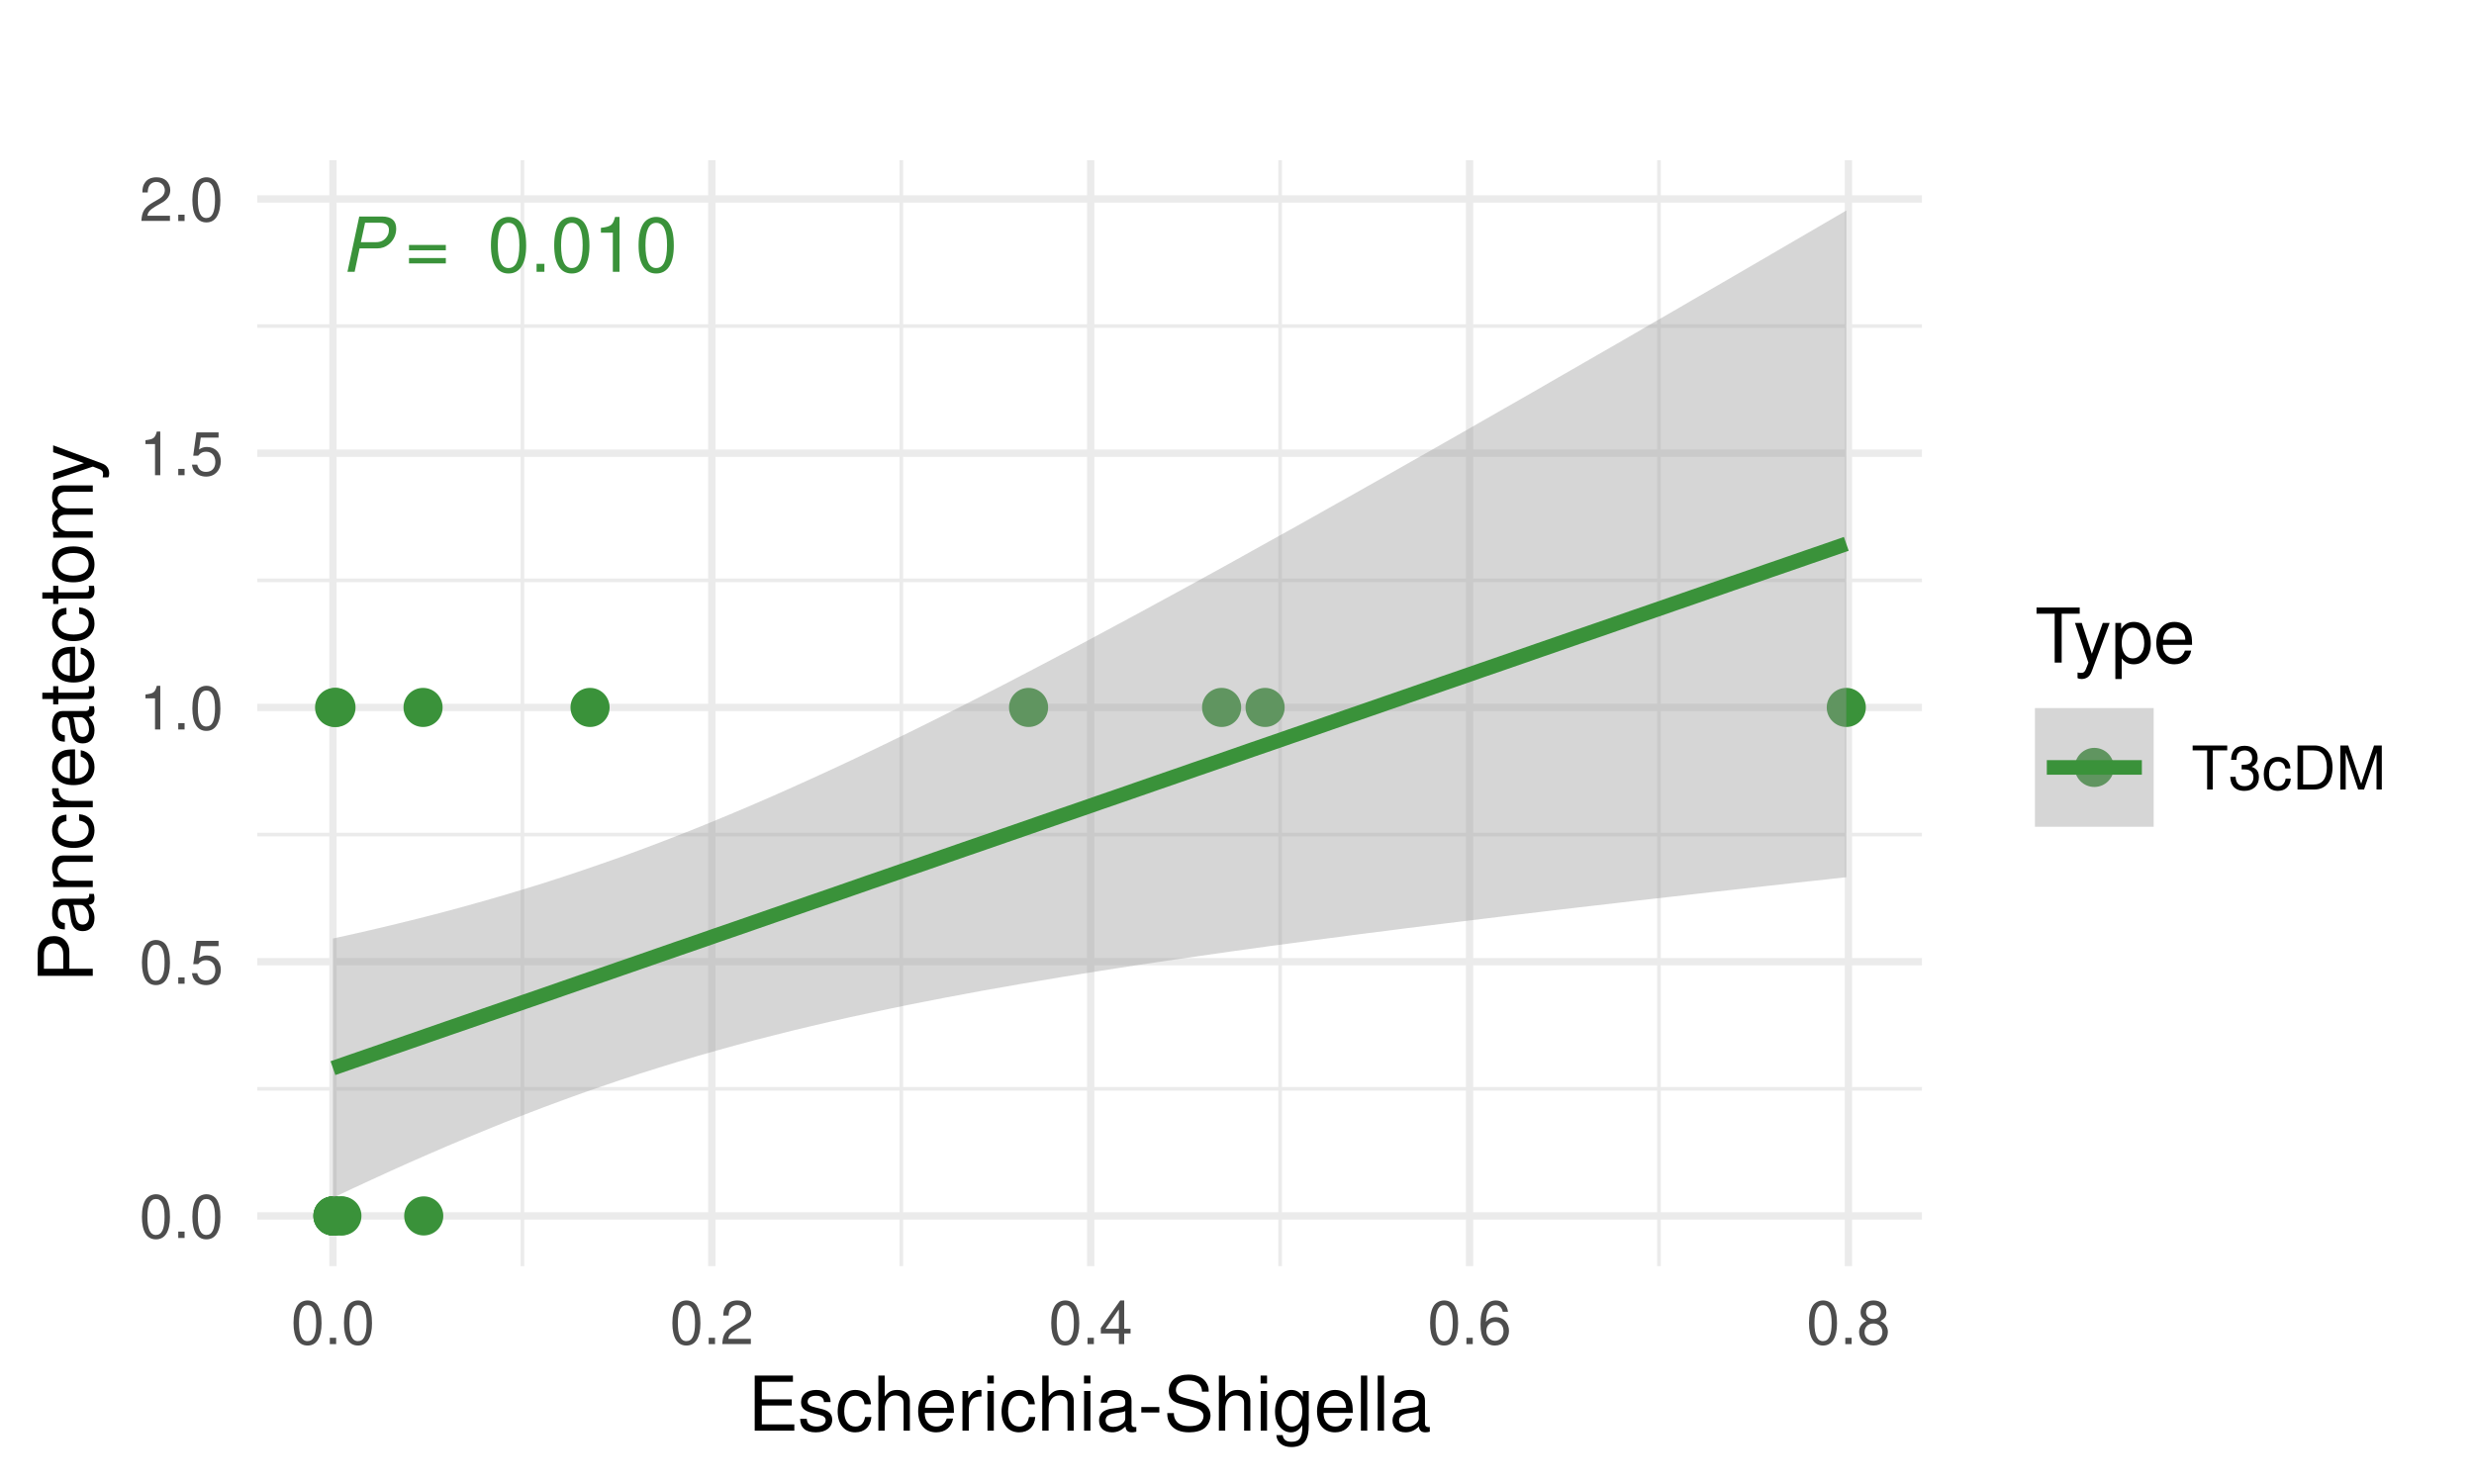
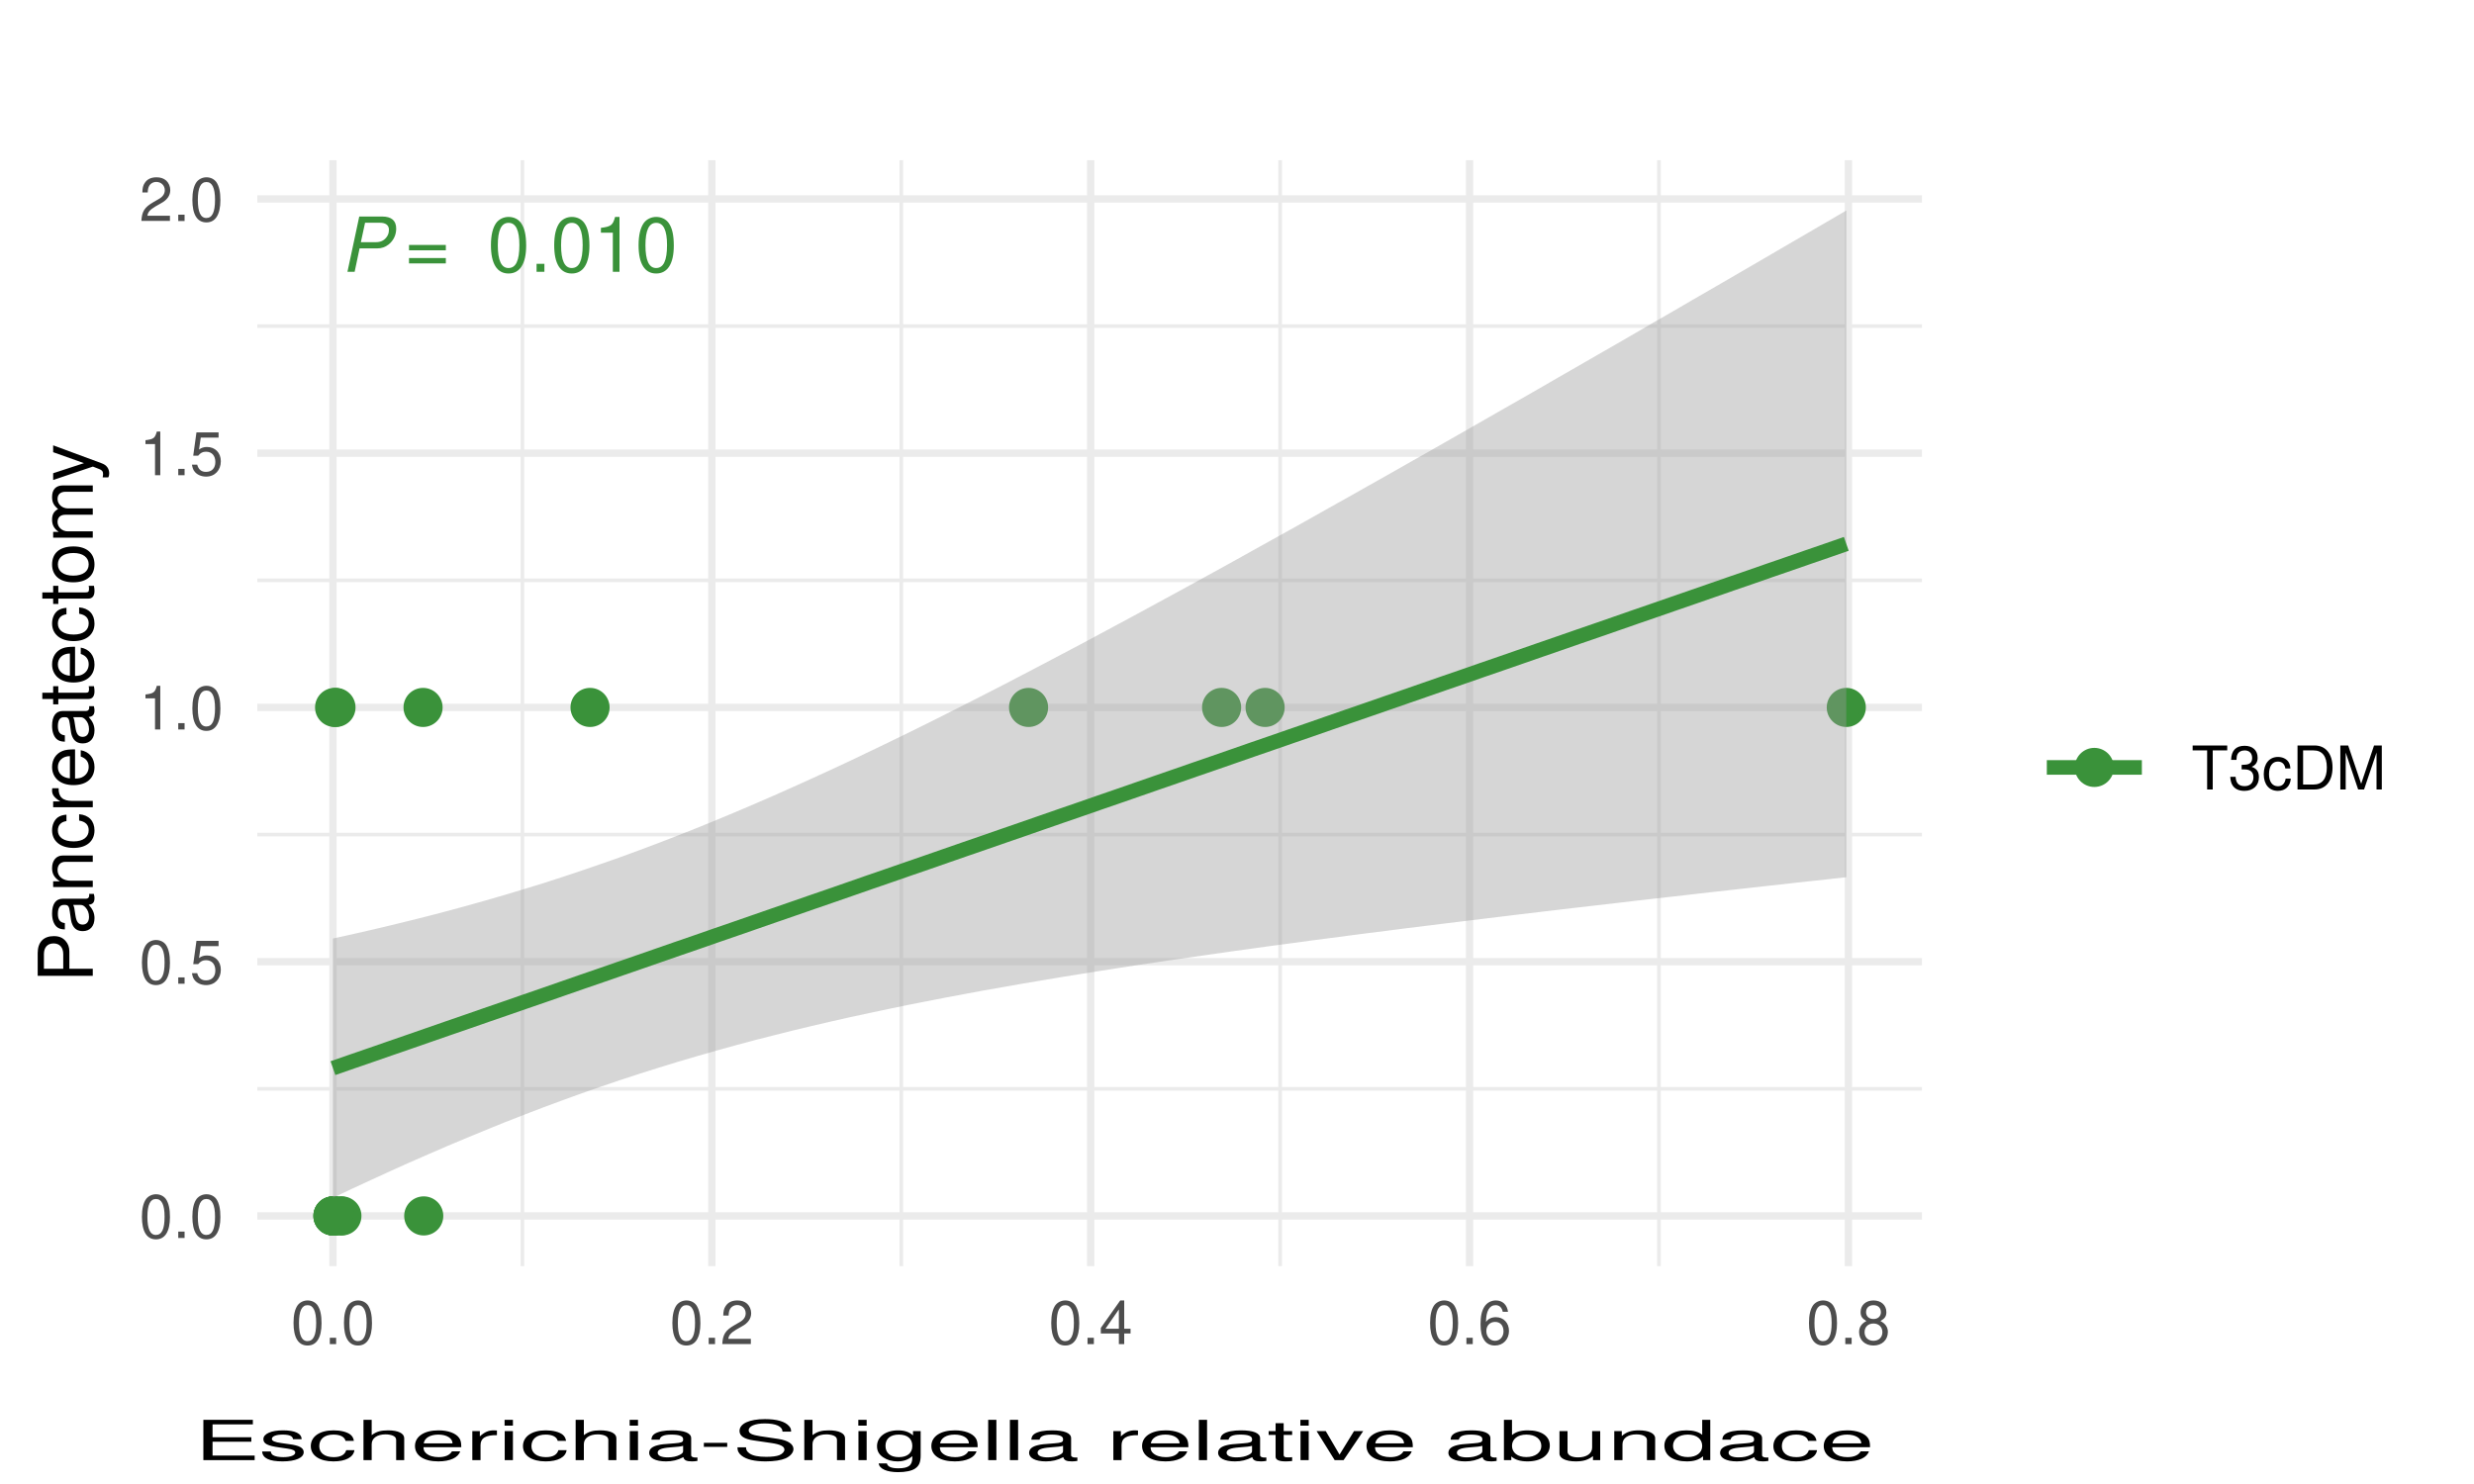
- <svg xmlns="http://www.w3.org/2000/svg" class="svglite" width="360.00pt" height="216.00pt" viewBox="0 0 360.00 216.00">
-   <defs>
-     <style type="text/css">
+ <svg xmlns="http://www.w3.org/2000/svg" class="svglite" width="360.00pt" height="216.00pt" viewBox="0 0 360.00 216.00" version="1.1" id="svg56">
+   <defs id="defs1">
+     <style type="text/css" id="style1">
    .svglite line, .svglite polyline, .svglite polygon, .svglite path, .svglite rect, .svglite circle {
      fill: none;
      stroke: #000000;
      stroke-linecap: round;
      stroke-linejoin: round;
      stroke-miterlimit: 10.00;
    }
    .svglite text {
      white-space: pre;
    }
  </style>
  </defs>
-   <rect width="100%" height="100%" style="stroke: none; fill: none;" />
-   <defs>
+   <rect width="100%" height="100%" style="stroke: none; fill: none;" id="rect1" />
+   <defs id="defs2">
    <clipPath id="cpMC4wMHwzNjAuMDB8MC4wMHwyMTYuMDA=">
-       <rect x="0.00" y="0.00" width="360.00" height="216.00" />
+       <rect x="0.00" y="0.00" width="360.00" height="216.00" id="rect2" />
    </clipPath>
  </defs>
-   <g clip-path="url(#cpMC4wMHwzNjAuMDB8MC4wMHwyMTYuMDA=)">
- </g>
-   <defs>
+   <g clip-path="url(#cpMC4wMHwzNjAuMDB8MC4wMHwyMTYuMDA=)" id="g2" />
+   <defs id="defs3">
    <clipPath id="cpMzcuNDR8Mjc5LjY4fDIzLjMyfDE4NC4yOQ==">
-       <rect x="37.44" y="23.32" width="242.23" height="160.97" />
+       <rect x="37.44" y="23.32" width="242.23" height="160.97" id="rect3" />
    </clipPath>
  </defs>
-   <g clip-path="url(#cpMzcuNDR8Mjc5LjY4fDIzLjMyfDE4NC4yOQ==)">
-     <polyline points="37.44,158.48 279.68,158.48 " style="stroke-width: 0.53; stroke: #EBEBEB; stroke-linecap: butt;" />
-     <polyline points="37.44,121.47 279.68,121.47 " style="stroke-width: 0.53; stroke: #EBEBEB; stroke-linecap: butt;" />
-     <polyline points="37.44,84.47 279.68,84.47 " style="stroke-width: 0.53; stroke: #EBEBEB; stroke-linecap: butt;" />
-     <polyline points="37.44,47.46 279.68,47.46 " style="stroke-width: 0.53; stroke: #EBEBEB; stroke-linecap: butt;" />
-     <polyline points="76.02,184.29 76.02,23.32 " style="stroke-width: 0.53; stroke: #EBEBEB; stroke-linecap: butt;" />
-     <polyline points="131.15,184.29 131.15,23.32 " style="stroke-width: 0.53; stroke: #EBEBEB; stroke-linecap: butt;" />
-     <polyline points="186.28,184.29 186.28,23.32 " style="stroke-width: 0.53; stroke: #EBEBEB; stroke-linecap: butt;" />
-     <polyline points="241.40,184.29 241.40,23.32 " style="stroke-width: 0.53; stroke: #EBEBEB; stroke-linecap: butt;" />
-     <polyline points="37.44,176.98 279.68,176.98 " style="stroke-width: 1.07; stroke: #EBEBEB; stroke-linecap: butt;" />
-     <polyline points="37.44,139.97 279.68,139.97 " style="stroke-width: 1.07; stroke: #EBEBEB; stroke-linecap: butt;" />
-     <polyline points="37.44,102.97 279.68,102.97 " style="stroke-width: 1.07; stroke: #EBEBEB; stroke-linecap: butt;" />
-     <polyline points="37.44,65.96 279.68,65.96 " style="stroke-width: 1.07; stroke: #EBEBEB; stroke-linecap: butt;" />
-     <polyline points="37.44,28.96 279.68,28.96 " style="stroke-width: 1.07; stroke: #EBEBEB; stroke-linecap: butt;" />
-     <polyline points="48.45,184.29 48.45,23.32 " style="stroke-width: 1.07; stroke: #EBEBEB; stroke-linecap: butt;" />
-     <polyline points="103.58,184.29 103.58,23.32 " style="stroke-width: 1.07; stroke: #EBEBEB; stroke-linecap: butt;" />
-     <polyline points="158.71,184.29 158.71,23.32 " style="stroke-width: 1.07; stroke: #EBEBEB; stroke-linecap: butt;" />
-     <polyline points="213.84,184.29 213.84,23.32 " style="stroke-width: 1.07; stroke: #EBEBEB; stroke-linecap: butt;" />
-     <polyline points="268.97,184.29 268.97,23.32 " style="stroke-width: 1.07; stroke: #EBEBEB; stroke-linecap: butt;" />
-     <circle cx="48.58" cy="176.98" r="2.49" style="stroke-width: 0.71; stroke: #3A923A; fill: #3A923A;" />
-     <circle cx="48.50" cy="176.98" r="2.49" style="stroke-width: 0.71; stroke: #3A923A; fill: #3A923A;" />
-     <circle cx="49.75" cy="176.98" r="2.49" style="stroke-width: 0.71; stroke: #3A923A; fill: #3A923A;" />
-     <circle cx="48.45" cy="176.98" r="2.49" style="stroke-width: 0.71; stroke: #3A923A; fill: #3A923A;" />
-     <circle cx="61.66" cy="176.98" r="2.49" style="stroke-width: 0.71; stroke: #3A923A; fill: #3A923A;" />
-     <circle cx="61.56" cy="102.97" r="2.49" style="stroke-width: 0.71; stroke: #3A923A; fill: #3A923A;" />
-     <circle cx="48.69" cy="102.97" r="2.49" style="stroke-width: 0.71; stroke: #3A923A; fill: #3A923A;" />
-     <circle cx="48.89" cy="102.97" r="2.49" style="stroke-width: 0.71; stroke: #3A923A; fill: #3A923A;" />
-     <circle cx="48.63" cy="176.98" r="2.49" style="stroke-width: 0.71; stroke: #3A923A; fill: #3A923A;" />
-     <circle cx="177.76" cy="102.97" r="2.49" style="stroke-width: 0.71; stroke: #3A923A; fill: #3A923A;" />
-     <circle cx="149.67" cy="102.97" r="2.49" style="stroke-width: 0.71; stroke: #3A923A; fill: #3A923A;" />
-     <circle cx="48.45" cy="176.98" r="2.49" style="stroke-width: 0.71; stroke: #3A923A; fill: #3A923A;" />
-     <circle cx="184.09" cy="102.97" r="2.49" style="stroke-width: 0.71; stroke: #3A923A; fill: #3A923A;" />
-     <circle cx="268.66" cy="102.97" r="2.49" style="stroke-width: 0.71; stroke: #3A923A; fill: #3A923A;" />
-     <circle cx="49.52" cy="176.98" r="2.49" style="stroke-width: 0.71; stroke: #3A923A; fill: #3A923A;" />
-     <circle cx="48.45" cy="176.98" r="2.49" style="stroke-width: 0.71; stroke: #3A923A; fill: #3A923A;" />
-     <circle cx="85.86" cy="102.97" r="2.49" style="stroke-width: 0.71; stroke: #3A923A; fill: #3A923A;" />
-     <polygon points="48.45,136.60 51.24,135.99 54.03,135.35 56.82,134.69 59.60,134.01 62.39,133.31 65.18,132.58 67.97,131.82 70.75,131.04 73.54,130.23 76.33,129.39 79.12,128.53 81.90,127.63 84.69,126.70 87.48,125.74 90.27,124.76 93.05,123.74 95.84,122.69 98.63,121.61 101.42,120.51 104.20,119.37 106.99,118.21 109.78,117.02 112.57,115.81 115.35,114.57 118.14,113.31 120.93,112.03 123.72,110.73 126.50,109.40 129.29,108.06 132.08,106.70 134.87,105.32 137.65,103.93 140.44,102.52 143.23,101.10 146.02,99.67 148.80,98.22 151.59,96.76 154.38,95.29 157.17,93.82 159.95,92.33 162.74,90.83 165.53,89.33 168.32,87.81 171.10,86.30 173.89,84.77 176.68,83.24 179.47,81.70 182.25,80.15 185.04,78.60 187.83,77.05 190.62,75.49 193.40,73.92 196.19,72.36 198.98,70.78 201.77,69.21 204.55,67.63 207.34,66.05 210.13,64.46 212.92,62.87 215.70,61.28 218.49,59.68 221.28,58.09 224.07,56.49 226.85,54.88 229.64,53.28 232.43,51.67 235.22,50.07 238.00,48.46 240.79,46.84 243.58,45.23 246.36,43.61 249.15,42.00 251.94,40.38 254.73,38.76 257.51,37.14 260.30,35.51 263.09,33.89 265.88,32.26 268.66,30.64 268.66,127.68 265.88,127.99 263.09,128.29 260.30,128.60 257.51,128.91 254.73,129.22 251.94,129.53 249.15,129.84 246.36,130.16 243.58,130.48 240.79,130.79 238.00,131.11 235.22,131.44 232.43,131.76 229.64,132.08 226.85,132.41 224.07,132.74 221.28,133.07 218.49,133.41 215.70,133.75 212.92,134.09 210.13,134.43 207.34,134.78 204.55,135.12 201.77,135.48 198.98,135.83 196.19,136.19 193.40,136.56 190.62,136.92 187.83,137.30 185.04,137.67 182.25,138.06 179.47,138.44 176.68,138.84 173.89,139.24 171.10,139.64 168.32,140.05 165.53,140.47 162.74,140.90 159.95,141.34 157.17,141.78 154.38,142.23 151.59,142.70 148.80,143.17 146.02,143.66 143.23,144.15 140.44,144.67 137.65,145.19 134.87,145.73 132.08,146.28 129.29,146.86 126.50,147.45 123.72,148.05 120.93,148.68 118.14,149.33 115.35,150.00 112.57,150.70 109.78,151.41 106.99,152.16 104.20,152.93 101.42,153.73 98.63,154.55 95.84,155.41 93.05,156.29 90.27,157.20 87.48,158.15 84.69,159.12 81.90,160.13 79.12,161.16 76.33,162.23 73.54,163.32 70.75,164.45 67.97,165.60 65.18,166.77 62.39,167.98 59.60,169.20 56.82,170.45 54.03,171.73 51.24,173.02 48.45,174.34 " style="stroke-width: 0.00; stroke: none; stroke-linecap: butt; fill: #999999; fill-opacity: 0.40;" />
-     <polyline points="48.45,136.60 51.24,135.99 54.03,135.35 56.82,134.69 59.60,134.01 62.39,133.31 65.18,132.58 67.97,131.82 70.75,131.04 73.54,130.23 76.33,129.39 79.12,128.53 81.90,127.63 84.69,126.70 87.48,125.74 90.27,124.76 93.05,123.74 95.84,122.69 98.63,121.61 101.42,120.51 104.20,119.37 106.99,118.21 109.78,117.02 112.57,115.81 115.35,114.57 118.14,113.31 120.93,112.03 123.72,110.73 126.50,109.40 129.29,108.06 132.08,106.70 134.87,105.32 137.65,103.93 140.44,102.52 143.23,101.10 146.02,99.67 148.80,98.22 151.59,96.76 154.38,95.29 157.17,93.82 159.95,92.33 162.74,90.83 165.53,89.33 168.32,87.81 171.10,86.30 173.89,84.77 176.68,83.24 179.47,81.70 182.25,80.15 185.04,78.60 187.83,77.05 190.62,75.49 193.40,73.92 196.19,72.36 198.98,70.78 201.77,69.21 204.55,67.63 207.34,66.05 210.13,64.46 212.92,62.87 215.70,61.28 218.49,59.68 221.28,58.09 224.07,56.49 226.85,54.88 229.64,53.28 232.43,51.67 235.22,50.07 238.00,48.46 240.79,46.84 243.58,45.23 246.36,43.61 249.15,42.00 251.94,40.38 254.73,38.76 257.51,37.14 260.30,35.51 263.09,33.89 265.88,32.26 268.66,30.64 " style="stroke-width: 2.13; stroke: none; stroke-linecap: butt;" />
-     <polyline points="268.66,127.68 265.88,127.99 263.09,128.29 260.30,128.60 257.51,128.91 254.73,129.22 251.94,129.53 249.15,129.84 246.36,130.16 243.58,130.48 240.79,130.79 238.00,131.11 235.22,131.44 232.43,131.76 229.64,132.08 226.85,132.41 224.07,132.74 221.28,133.07 218.49,133.41 215.70,133.75 212.92,134.09 210.13,134.43 207.34,134.78 204.55,135.12 201.77,135.48 198.98,135.83 196.19,136.19 193.40,136.56 190.62,136.92 187.83,137.30 185.04,137.67 182.25,138.06 179.47,138.44 176.68,138.84 173.89,139.24 171.10,139.64 168.32,140.05 165.53,140.47 162.74,140.90 159.95,141.34 157.17,141.78 154.38,142.23 151.59,142.70 148.80,143.17 146.02,143.66 143.23,144.15 140.44,144.67 137.65,145.19 134.87,145.73 132.08,146.28 129.29,146.86 126.50,147.45 123.72,148.05 120.93,148.68 118.14,149.33 115.35,150.00 112.57,150.70 109.78,151.41 106.99,152.16 104.20,152.93 101.42,153.73 98.63,154.55 95.84,155.41 93.05,156.29 90.27,157.20 87.48,158.15 84.69,159.12 81.90,160.13 79.12,161.16 76.33,162.23 73.54,163.32 70.75,164.45 67.97,165.60 65.18,166.77 62.39,167.98 59.60,169.20 56.82,170.45 54.03,171.73 51.24,173.02 48.45,174.34 " style="stroke-width: 2.13; stroke: none; stroke-linecap: butt;" />
-     <polyline points="48.45,155.47 51.24,154.50 54.03,153.54 56.82,152.57 59.60,151.61 62.39,150.64 65.18,149.67 67.97,148.71 70.75,147.74 73.54,146.78 76.33,145.81 79.12,144.85 81.90,143.88 84.69,142.91 87.48,141.95 90.27,140.98 93.05,140.02 95.84,139.05 98.63,138.08 101.42,137.12 104.20,136.15 106.99,135.19 109.78,134.22 112.57,133.25 115.35,132.29 118.14,131.32 120.93,130.36 123.72,129.39 126.50,128.42 129.29,127.46 132.08,126.49 134.87,125.53 137.65,124.56 140.44,123.59 143.23,122.63 146.02,121.66 148.80,120.70 151.59,119.73 154.38,118.76 157.17,117.80 159.95,116.83 162.74,115.87 165.53,114.90 168.32,113.93 171.10,112.97 173.89,112.00 176.68,111.04 179.47,110.07 182.25,109.10 185.04,108.14 187.83,107.17 190.62,106.21 193.40,105.24 196.19,104.27 198.98,103.31 201.77,102.34 204.55,101.38 207.34,100.41 210.13,99.44 212.92,98.48 215.70,97.51 218.49,96.55 221.28,95.58 224.07,94.61 226.85,93.65 229.64,92.68 232.43,91.72 235.22,90.75 238.00,89.78 240.79,88.82 243.58,87.85 246.36,86.89 249.15,85.92 251.94,84.95 254.73,83.99 257.51,83.02 260.30,82.06 263.09,81.09 265.88,80.13 268.66,79.16 " style="stroke-width: 2.13; stroke: #3A923A; stroke-linecap: butt;" />
-     <text x="49.56" y="39.56" style="font-size: 11.04px; font-style: italic;fill: #3A923A; font-family: &quot;Nimbus Sans&quot;;" textLength="6.65px" lengthAdjust="spacingAndGlyphs">P</text>
-     <text x="56.21" y="39.56" style="font-size: 11.04px; font-weight: 0;fill: #3A923A; font-family: &quot;Standard Symbols PS&quot;;" textLength="2.76px" lengthAdjust="spacingAndGlyphs"> </text>
-     <text x="58.97" y="39.56" style="font-size: 11.04px;fill: #3A923A; font-family: &quot;Nimbus Sans&quot;;" textLength="9.24px" lengthAdjust="spacingAndGlyphs">=</text>
-     <text x="68.21" y="39.56" style="font-size: 11.04px; font-weight: 0;fill: #3A923A; font-family: &quot;Standard Symbols PS&quot;;" textLength="2.76px" lengthAdjust="spacingAndGlyphs"> </text>
-     <text x="70.97" y="39.56" style="font-size: 11.04px;fill: #3A923A; font-family: &quot;Nimbus Sans&quot;;" textLength="31.59px" lengthAdjust="spacingAndGlyphs">0.010</text>
+   <g clip-path="url(#cpMzcuNDR8Mjc5LjY4fDIzLjMyfDE4NC4yOQ==)" id="g42">
+     <polyline points="37.44,158.48 279.68,158.48 " style="stroke-width: 0.53; stroke: #EBEBEB; stroke-linecap: butt;" id="polyline3" />
+     <polyline points="37.44,121.47 279.68,121.47 " style="stroke-width: 0.53; stroke: #EBEBEB; stroke-linecap: butt;" id="polyline4" />
+     <polyline points="37.44,84.47 279.68,84.47 " style="stroke-width: 0.53; stroke: #EBEBEB; stroke-linecap: butt;" id="polyline5" />
+     <polyline points="37.44,47.46 279.68,47.46 " style="stroke-width: 0.53; stroke: #EBEBEB; stroke-linecap: butt;" id="polyline6" />
+     <polyline points="76.02,184.29 76.02,23.32 " style="stroke-width: 0.53; stroke: #EBEBEB; stroke-linecap: butt;" id="polyline7" />
+     <polyline points="131.15,184.29 131.15,23.32 " style="stroke-width: 0.53; stroke: #EBEBEB; stroke-linecap: butt;" id="polyline8" />
+     <polyline points="186.28,184.29 186.28,23.32 " style="stroke-width: 0.53; stroke: #EBEBEB; stroke-linecap: butt;" id="polyline9" />
+     <polyline points="241.40,184.29 241.40,23.32 " style="stroke-width: 0.53; stroke: #EBEBEB; stroke-linecap: butt;" id="polyline10" />
+     <polyline points="37.44,176.98 279.68,176.98 " style="stroke-width: 1.07; stroke: #EBEBEB; stroke-linecap: butt;" id="polyline11" />
+     <polyline points="37.44,139.97 279.68,139.97 " style="stroke-width: 1.07; stroke: #EBEBEB; stroke-linecap: butt;" id="polyline12" />
+     <polyline points="37.44,102.97 279.68,102.97 " style="stroke-width: 1.07; stroke: #EBEBEB; stroke-linecap: butt;" id="polyline13" />
+     <polyline points="37.44,65.96 279.68,65.96 " style="stroke-width: 1.07; stroke: #EBEBEB; stroke-linecap: butt;" id="polyline14" />
+     <polyline points="37.44,28.96 279.68,28.96 " style="stroke-width: 1.07; stroke: #EBEBEB; stroke-linecap: butt;" id="polyline15" />
+     <polyline points="48.45,184.29 48.45,23.32 " style="stroke-width: 1.07; stroke: #EBEBEB; stroke-linecap: butt;" id="polyline16" />
+     <polyline points="103.58,184.29 103.58,23.32 " style="stroke-width: 1.07; stroke: #EBEBEB; stroke-linecap: butt;" id="polyline17" />
+     <polyline points="158.71,184.29 158.71,23.32 " style="stroke-width: 1.07; stroke: #EBEBEB; stroke-linecap: butt;" id="polyline18" />
+     <polyline points="213.84,184.29 213.84,23.32 " style="stroke-width: 1.07; stroke: #EBEBEB; stroke-linecap: butt;" id="polyline19" />
+     <polyline points="268.97,184.29 268.97,23.32 " style="stroke-width: 1.07; stroke: #EBEBEB; stroke-linecap: butt;" id="polyline20" />
+     <circle cx="48.58" cy="176.98" r="2.49" style="stroke-width: 0.71; stroke: #3A923A; fill: #3A923A;" id="circle20" />
+     <circle cx="48.50" cy="176.98" r="2.49" style="stroke-width: 0.71; stroke: #3A923A; fill: #3A923A;" id="circle21" />
+     <circle cx="49.75" cy="176.98" r="2.49" style="stroke-width: 0.71; stroke: #3A923A; fill: #3A923A;" id="circle22" />
+     <circle cx="48.45" cy="176.98" r="2.49" style="stroke-width: 0.71; stroke: #3A923A; fill: #3A923A;" id="circle23" />
+     <circle cx="61.66" cy="176.98" r="2.49" style="stroke-width: 0.71; stroke: #3A923A; fill: #3A923A;" id="circle24" />
+     <circle cx="61.56" cy="102.97" r="2.49" style="stroke-width: 0.71; stroke: #3A923A; fill: #3A923A;" id="circle25" />
+     <circle cx="48.69" cy="102.97" r="2.49" style="stroke-width: 0.71; stroke: #3A923A; fill: #3A923A;" id="circle26" />
+     <circle cx="48.89" cy="102.97" r="2.49" style="stroke-width: 0.71; stroke: #3A923A; fill: #3A923A;" id="circle27" />
+     <circle cx="48.63" cy="176.98" r="2.49" style="stroke-width: 0.71; stroke: #3A923A; fill: #3A923A;" id="circle28" />
+     <circle cx="177.76" cy="102.97" r="2.49" style="stroke-width: 0.71; stroke: #3A923A; fill: #3A923A;" id="circle29" />
+     <circle cx="149.67" cy="102.97" r="2.49" style="stroke-width: 0.71; stroke: #3A923A; fill: #3A923A;" id="circle30" />
+     <circle cx="48.45" cy="176.98" r="2.49" style="stroke-width: 0.71; stroke: #3A923A; fill: #3A923A;" id="circle31" />
+     <circle cx="184.09" cy="102.97" r="2.49" style="stroke-width: 0.71; stroke: #3A923A; fill: #3A923A;" id="circle32" />
+     <circle cx="268.66" cy="102.97" r="2.49" style="stroke-width: 0.71; stroke: #3A923A; fill: #3A923A;" id="circle33" />
+     <circle cx="49.52" cy="176.98" r="2.49" style="stroke-width: 0.71; stroke: #3A923A; fill: #3A923A;" id="circle34" />
+     <circle cx="48.45" cy="176.98" r="2.49" style="stroke-width: 0.71; stroke: #3A923A; fill: #3A923A;" id="circle35" />
+     <circle cx="85.86" cy="102.97" r="2.49" style="stroke-width: 0.71; stroke: #3A923A; fill: #3A923A;" id="circle36" />
+     <polygon points="48.45,136.60 51.24,135.99 54.03,135.35 56.82,134.69 59.60,134.01 62.39,133.31 65.18,132.58 67.97,131.82 70.75,131.04 73.54,130.23 76.33,129.39 79.12,128.53 81.90,127.63 84.69,126.70 87.48,125.74 90.27,124.76 93.05,123.74 95.84,122.69 98.63,121.61 101.42,120.51 104.20,119.37 106.99,118.21 109.78,117.02 112.57,115.81 115.35,114.57 118.14,113.31 120.93,112.03 123.72,110.73 126.50,109.40 129.29,108.06 132.08,106.70 134.87,105.32 137.65,103.93 140.44,102.52 143.23,101.10 146.02,99.67 148.80,98.22 151.59,96.76 154.38,95.29 157.17,93.82 159.95,92.33 162.74,90.83 165.53,89.33 168.32,87.81 171.10,86.30 173.89,84.77 176.68,83.24 179.47,81.70 182.25,80.15 185.04,78.60 187.83,77.05 190.62,75.49 193.40,73.92 196.19,72.36 198.98,70.78 201.77,69.21 204.55,67.63 207.34,66.05 210.13,64.46 212.92,62.87 215.70,61.28 218.49,59.68 221.28,58.09 224.07,56.49 226.85,54.88 229.64,53.28 232.43,51.67 235.22,50.07 238.00,48.46 240.79,46.84 243.58,45.23 246.36,43.61 249.15,42.00 251.94,40.38 254.73,38.76 257.51,37.14 260.30,35.51 263.09,33.89 265.88,32.26 268.66,30.64 268.66,127.68 265.88,127.99 263.09,128.29 260.30,128.60 257.51,128.91 254.73,129.22 251.94,129.53 249.15,129.84 246.36,130.16 243.58,130.48 240.79,130.79 238.00,131.11 235.22,131.44 232.43,131.76 229.64,132.08 226.85,132.41 224.07,132.74 221.28,133.07 218.49,133.41 215.70,133.75 212.92,134.09 210.13,134.43 207.34,134.78 204.55,135.12 201.77,135.48 198.98,135.83 196.19,136.19 193.40,136.56 190.62,136.92 187.83,137.30 185.04,137.67 182.25,138.06 179.47,138.44 176.68,138.84 173.89,139.24 171.10,139.64 168.32,140.05 165.53,140.47 162.74,140.90 159.95,141.34 157.17,141.78 154.38,142.23 151.59,142.70 148.80,143.17 146.02,143.66 143.23,144.15 140.44,144.67 137.65,145.19 134.87,145.73 132.08,146.28 129.29,146.86 126.50,147.45 123.72,148.05 120.93,148.68 118.14,149.33 115.35,150.00 112.57,150.70 109.78,151.41 106.99,152.16 104.20,152.93 101.42,153.73 98.63,154.55 95.84,155.41 93.05,156.29 90.27,157.20 87.48,158.15 84.69,159.12 81.90,160.13 79.12,161.16 76.33,162.23 73.54,163.32 70.75,164.45 67.97,165.60 65.18,166.77 62.39,167.98 59.60,169.20 56.82,170.45 54.03,171.73 51.24,173.02 48.45,174.34 " style="stroke-width: 0.00; stroke: none; stroke-linecap: butt; fill: #999999; fill-opacity: 0.40;" id="polygon36" />
+     <polyline points="48.45,136.60 51.24,135.99 54.03,135.35 56.82,134.69 59.60,134.01 62.39,133.31 65.18,132.58 67.97,131.82 70.75,131.04 73.54,130.23 76.33,129.39 79.12,128.53 81.90,127.63 84.69,126.70 87.48,125.74 90.27,124.76 93.05,123.74 95.84,122.69 98.63,121.61 101.42,120.51 104.20,119.37 106.99,118.21 109.78,117.02 112.57,115.81 115.35,114.57 118.14,113.31 120.93,112.03 123.72,110.73 126.50,109.40 129.29,108.06 132.08,106.70 134.87,105.32 137.65,103.93 140.44,102.52 143.23,101.10 146.02,99.67 148.80,98.22 151.59,96.76 154.38,95.29 157.17,93.82 159.95,92.33 162.74,90.83 165.53,89.33 168.32,87.81 171.10,86.30 173.89,84.77 176.68,83.24 179.47,81.70 182.25,80.15 185.04,78.60 187.83,77.05 190.62,75.49 193.40,73.92 196.19,72.36 198.98,70.78 201.77,69.21 204.55,67.63 207.34,66.05 210.13,64.46 212.92,62.87 215.70,61.28 218.49,59.68 221.28,58.09 224.07,56.49 226.85,54.88 229.64,53.28 232.43,51.67 235.22,50.07 238.00,48.46 240.79,46.84 243.58,45.23 246.36,43.61 249.15,42.00 251.94,40.38 254.73,38.76 257.51,37.14 260.30,35.51 263.09,33.89 265.88,32.26 268.66,30.64 " style="stroke-width: 2.13; stroke: none; stroke-linecap: butt;" id="polyline36" />
+     <polyline points="268.66,127.68 265.88,127.99 263.09,128.29 260.30,128.60 257.51,128.91 254.73,129.22 251.94,129.53 249.15,129.84 246.36,130.16 243.58,130.48 240.79,130.79 238.00,131.11 235.22,131.44 232.43,131.76 229.64,132.08 226.85,132.41 224.07,132.74 221.28,133.07 218.49,133.41 215.70,133.75 212.92,134.09 210.13,134.43 207.34,134.78 204.55,135.12 201.77,135.48 198.98,135.83 196.19,136.19 193.40,136.56 190.62,136.92 187.83,137.30 185.04,137.67 182.25,138.06 179.47,138.44 176.68,138.84 173.89,139.24 171.10,139.64 168.32,140.05 165.53,140.47 162.74,140.90 159.95,141.34 157.17,141.78 154.38,142.23 151.59,142.70 148.80,143.17 146.02,143.66 143.23,144.15 140.44,144.67 137.65,145.19 134.87,145.73 132.08,146.28 129.29,146.86 126.50,147.45 123.72,148.05 120.93,148.68 118.14,149.33 115.35,150.00 112.57,150.70 109.78,151.41 106.99,152.16 104.20,152.93 101.42,153.73 98.63,154.55 95.84,155.41 93.05,156.29 90.27,157.20 87.48,158.15 84.69,159.12 81.90,160.13 79.12,161.16 76.33,162.23 73.54,163.32 70.75,164.45 67.97,165.60 65.18,166.77 62.39,167.98 59.60,169.20 56.82,170.45 54.03,171.73 51.24,173.02 48.45,174.34 " style="stroke-width: 2.13; stroke: none; stroke-linecap: butt;" id="polyline37" />
+     <polyline points="48.45,155.47 51.24,154.50 54.03,153.54 56.82,152.57 59.60,151.61 62.39,150.64 65.18,149.67 67.97,148.71 70.75,147.74 73.54,146.78 76.33,145.81 79.12,144.85 81.90,143.88 84.69,142.91 87.48,141.95 90.27,140.98 93.05,140.02 95.84,139.05 98.63,138.08 101.42,137.12 104.20,136.15 106.99,135.19 109.78,134.22 112.57,133.25 115.35,132.29 118.14,131.32 120.93,130.36 123.72,129.39 126.50,128.42 129.29,127.46 132.08,126.49 134.87,125.53 137.65,124.56 140.44,123.59 143.23,122.63 146.02,121.66 148.80,120.70 151.59,119.73 154.38,118.76 157.17,117.80 159.95,116.83 162.74,115.87 165.53,114.90 168.32,113.93 171.10,112.97 173.89,112.00 176.68,111.04 179.47,110.07 182.25,109.10 185.04,108.14 187.83,107.17 190.62,106.21 193.40,105.24 196.19,104.27 198.98,103.31 201.77,102.34 204.55,101.38 207.34,100.41 210.13,99.44 212.92,98.48 215.70,97.51 218.49,96.55 221.28,95.58 224.07,94.61 226.85,93.65 229.64,92.68 232.43,91.72 235.22,90.75 238.00,89.78 240.79,88.82 243.58,87.85 246.36,86.89 249.15,85.92 251.94,84.95 254.73,83.99 257.51,83.02 260.30,82.06 263.09,81.09 265.88,80.13 268.66,79.16 " style="stroke-width: 2.13; stroke: #3A923A; stroke-linecap: butt;" id="polyline38" />
+     <text x="49.56" y="39.56" style="font-size: 11.04px; font-style: italic;fill: #3A923A; font-family: &quot;Nimbus Sans&quot;;" textLength="6.65px" lengthAdjust="spacingAndGlyphs" id="text38">P</text>
+     <text x="56.21" y="39.56" style="font-size: 11.04px; font-weight: 0;fill: #3A923A; font-family: &quot;Standard Symbols PS&quot;;" textLength="2.76px" lengthAdjust="spacingAndGlyphs" id="text39" />
+     <text x="58.97" y="39.56" style="font-size: 11.04px;fill: #3A923A; font-family: &quot;Nimbus Sans&quot;;" textLength="9.24px" lengthAdjust="spacingAndGlyphs" id="text40">=</text>
+     <text x="68.21" y="39.56" style="font-size: 11.04px; font-weight: 0;fill: #3A923A; font-family: &quot;Standard Symbols PS&quot;;" textLength="2.76px" lengthAdjust="spacingAndGlyphs" id="text41" />
+     <text x="70.97" y="39.56" style="font-size: 11.04px;fill: #3A923A; font-family: &quot;Nimbus Sans&quot;;" textLength="31.59px" lengthAdjust="spacingAndGlyphs" id="text42">0.010</text>
  </g>
-   <g clip-path="url(#cpMC4wMHwzNjAuMDB8MC4wMHwyMTYuMDA=)">
-     <text x="32.51" y="180.19" text-anchor="end" style="font-size: 8.80px;fill: #4D4D4D; font-family: &quot;Nimbus Sans&quot;;" textLength="13.98px" lengthAdjust="spacingAndGlyphs">0.0</text>
-     <text x="32.51" y="143.18" text-anchor="end" style="font-size: 8.80px;fill: #4D4D4D; font-family: &quot;Nimbus Sans&quot;;" textLength="13.98px" lengthAdjust="spacingAndGlyphs">0.5</text>
-     <text x="32.51" y="106.18" text-anchor="end" style="font-size: 8.80px;fill: #4D4D4D; font-family: &quot;Nimbus Sans&quot;;" textLength="13.98px" lengthAdjust="spacingAndGlyphs">1.0</text>
-     <text x="32.51" y="69.17" text-anchor="end" style="font-size: 8.80px;fill: #4D4D4D; font-family: &quot;Nimbus Sans&quot;;" textLength="13.98px" lengthAdjust="spacingAndGlyphs">1.5</text>
-     <text x="32.51" y="32.17" text-anchor="end" style="font-size: 8.80px;fill: #4D4D4D; font-family: &quot;Nimbus Sans&quot;;" textLength="13.98px" lengthAdjust="spacingAndGlyphs">2.0</text>
-     <text x="48.45" y="195.64" text-anchor="middle" style="font-size: 8.80px;fill: #4D4D4D; font-family: &quot;Nimbus Sans&quot;;" textLength="13.98px" lengthAdjust="spacingAndGlyphs">0.0</text>
-     <text x="103.58" y="195.64" text-anchor="middle" style="font-size: 8.80px;fill: #4D4D4D; font-family: &quot;Nimbus Sans&quot;;" textLength="13.98px" lengthAdjust="spacingAndGlyphs">0.2</text>
-     <text x="158.71" y="195.64" text-anchor="middle" style="font-size: 8.80px;fill: #4D4D4D; font-family: &quot;Nimbus Sans&quot;;" textLength="13.98px" lengthAdjust="spacingAndGlyphs">0.4</text>
-     <text x="213.84" y="195.64" text-anchor="middle" style="font-size: 8.80px;fill: #4D4D4D; font-family: &quot;Nimbus Sans&quot;;" textLength="13.98px" lengthAdjust="spacingAndGlyphs">0.6</text>
-     <text x="268.97" y="195.64" text-anchor="middle" style="font-size: 8.80px;fill: #4D4D4D; font-family: &quot;Nimbus Sans&quot;;" textLength="13.98px" lengthAdjust="spacingAndGlyphs">0.8</text>
-     <text x="158.56" y="208.23" text-anchor="middle" style="font-size: 11.00px; font-family: &quot;Nimbus Sans&quot;;" textLength="110.46px" lengthAdjust="spacingAndGlyphs">Escherichia-Shigella</text>
-     <text transform="translate(13.50,103.81) rotate(-90)" text-anchor="middle" style="font-size: 11.00px; font-family: &quot;Nimbus Sans&quot;;" textLength="89.07px" lengthAdjust="spacingAndGlyphs">Pancreatectomy</text>
-     <text x="296.11" y="96.44" style="font-size: 11.00px; font-family: &quot;Nimbus Sans&quot;;" textLength="25.26px" lengthAdjust="spacingAndGlyphs">Type</text>
-     <circle cx="304.75" cy="111.70" r="2.49" style="stroke-width: 0.71; stroke: #3A923A; fill: #3A923A;" />
-     <rect x="296.11" y="103.06" width="17.28" height="17.28" style="stroke-width: 0.75; stroke: none; fill: #999999; fill-opacity: 0.40;" />
-     <line x1="297.84" y1="111.70" x2="311.67" y2="111.70" style="stroke-width: 2.13; stroke: #3A923A; stroke-linecap: butt;" />
-     <text x="318.87" y="114.91" style="font-size: 8.80px; font-family: &quot;Nimbus Sans&quot;;" textLength="30.17px" lengthAdjust="spacingAndGlyphs">T3cDM</text>
+   <g clip-path="url(#cpMC4wMHwzNjAuMDB8MC4wMHwyMTYuMDA=)" id="g56">
+     <text x="32.51" y="180.19" text-anchor="end" style="font-size: 8.80px;fill: #4D4D4D; font-family: &quot;Nimbus Sans&quot;;" textLength="13.98px" lengthAdjust="spacingAndGlyphs" id="text43">0.0</text>
+     <text x="32.51" y="143.18" text-anchor="end" style="font-size: 8.80px;fill: #4D4D4D; font-family: &quot;Nimbus Sans&quot;;" textLength="13.98px" lengthAdjust="spacingAndGlyphs" id="text44">0.5</text>
+     <text x="32.51" y="106.18" text-anchor="end" style="font-size: 8.80px;fill: #4D4D4D; font-family: &quot;Nimbus Sans&quot;;" textLength="13.98px" lengthAdjust="spacingAndGlyphs" id="text45">1.0</text>
+     <text x="32.51" y="69.17" text-anchor="end" style="font-size: 8.80px;fill: #4D4D4D; font-family: &quot;Nimbus Sans&quot;;" textLength="13.98px" lengthAdjust="spacingAndGlyphs" id="text46">1.5</text>
+     <text x="32.51" y="32.17" text-anchor="end" style="font-size: 8.80px;fill: #4D4D4D; font-family: &quot;Nimbus Sans&quot;;" textLength="13.98px" lengthAdjust="spacingAndGlyphs" id="text47">2.0</text>
+     <text x="48.45" y="195.64" text-anchor="middle" style="font-size: 8.80px;fill: #4D4D4D; font-family: &quot;Nimbus Sans&quot;;" textLength="13.98px" lengthAdjust="spacingAndGlyphs" id="text48">0.0</text>
+     <text x="103.58" y="195.64" text-anchor="middle" style="font-size: 8.80px;fill: #4D4D4D; font-family: &quot;Nimbus Sans&quot;;" textLength="13.98px" lengthAdjust="spacingAndGlyphs" id="text49">0.2</text>
+     <text x="158.71" y="195.64" text-anchor="middle" style="font-size: 8.80px;fill: #4D4D4D; font-family: &quot;Nimbus Sans&quot;;" textLength="13.98px" lengthAdjust="spacingAndGlyphs" id="text50">0.4</text>
+     <text x="213.84" y="195.64" text-anchor="middle" style="font-size: 8.80px;fill: #4D4D4D; font-family: &quot;Nimbus Sans&quot;;" textLength="13.98px" lengthAdjust="spacingAndGlyphs" id="text51">0.6</text>
+     <text x="268.97" y="195.64" text-anchor="middle" style="font-size: 8.80px;fill: #4D4D4D; font-family: &quot;Nimbus Sans&quot;;" textLength="13.98px" lengthAdjust="spacingAndGlyphs" id="text52">0.8</text>
+     <text x="158.56" y="208.23" text-anchor="middle" style="font-size:11px;font-family:'Nimbus Sans'" textLength="110.46" lengthAdjust="spacingAndGlyphs" id="text53" transform="matrix(1.294636,0,0,0.7321577,-54.7507,60.06899)">Escherichia-Shigella relative abundace</text>
+     <text transform="translate(13.50,103.81) rotate(-90)" text-anchor="middle" style="font-size: 11.00px; font-family: &quot;Nimbus Sans&quot;;" textLength="89.07px" lengthAdjust="spacingAndGlyphs" id="text54">Pancreatectomy</text>
+     <circle cx="304.75" cy="111.70" r="2.49" style="stroke-width: 0.71; stroke: #3A923A; fill: #3A923A;" id="circle55" />
+     <line x1="297.84" y1="111.70" x2="311.67" y2="111.70" style="stroke-width: 2.13; stroke: #3A923A; stroke-linecap: butt;" id="line55" />
+     <text x="318.87" y="114.91" style="font-size: 8.80px; font-family: &quot;Nimbus Sans&quot;;" textLength="30.17px" lengthAdjust="spacingAndGlyphs" id="text56">T3cDM</text>
  </g>
</svg>
